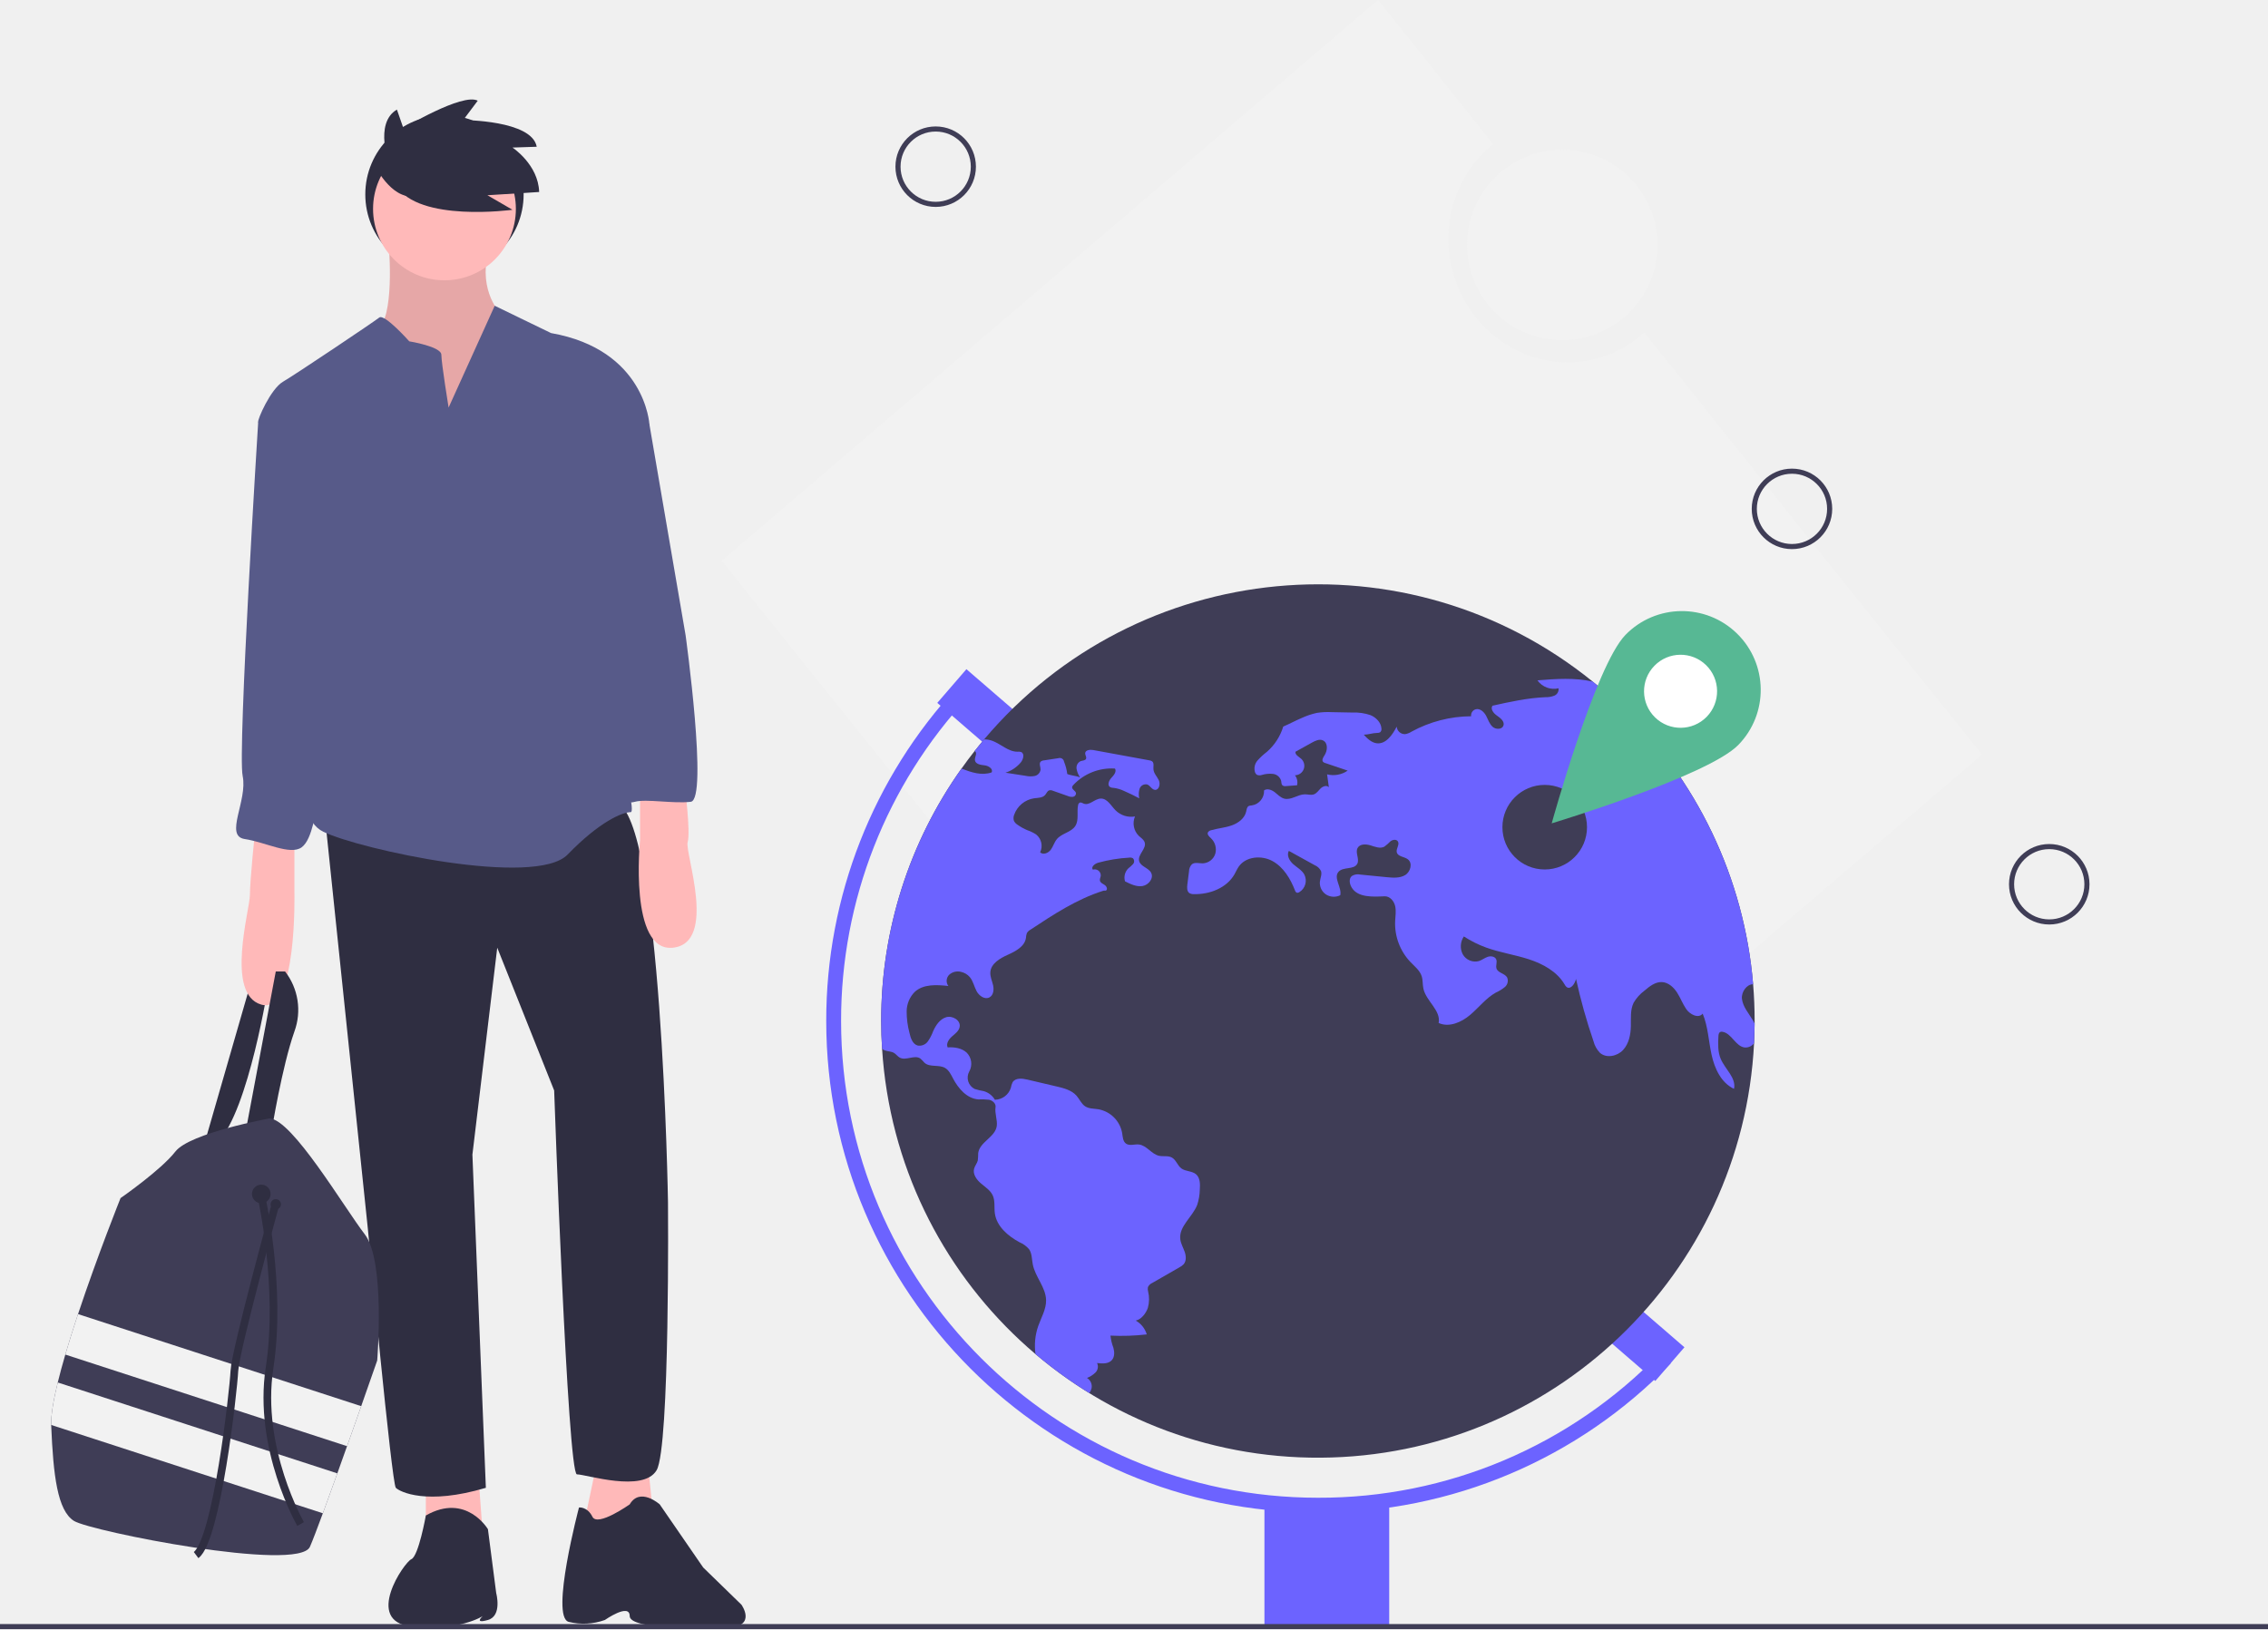
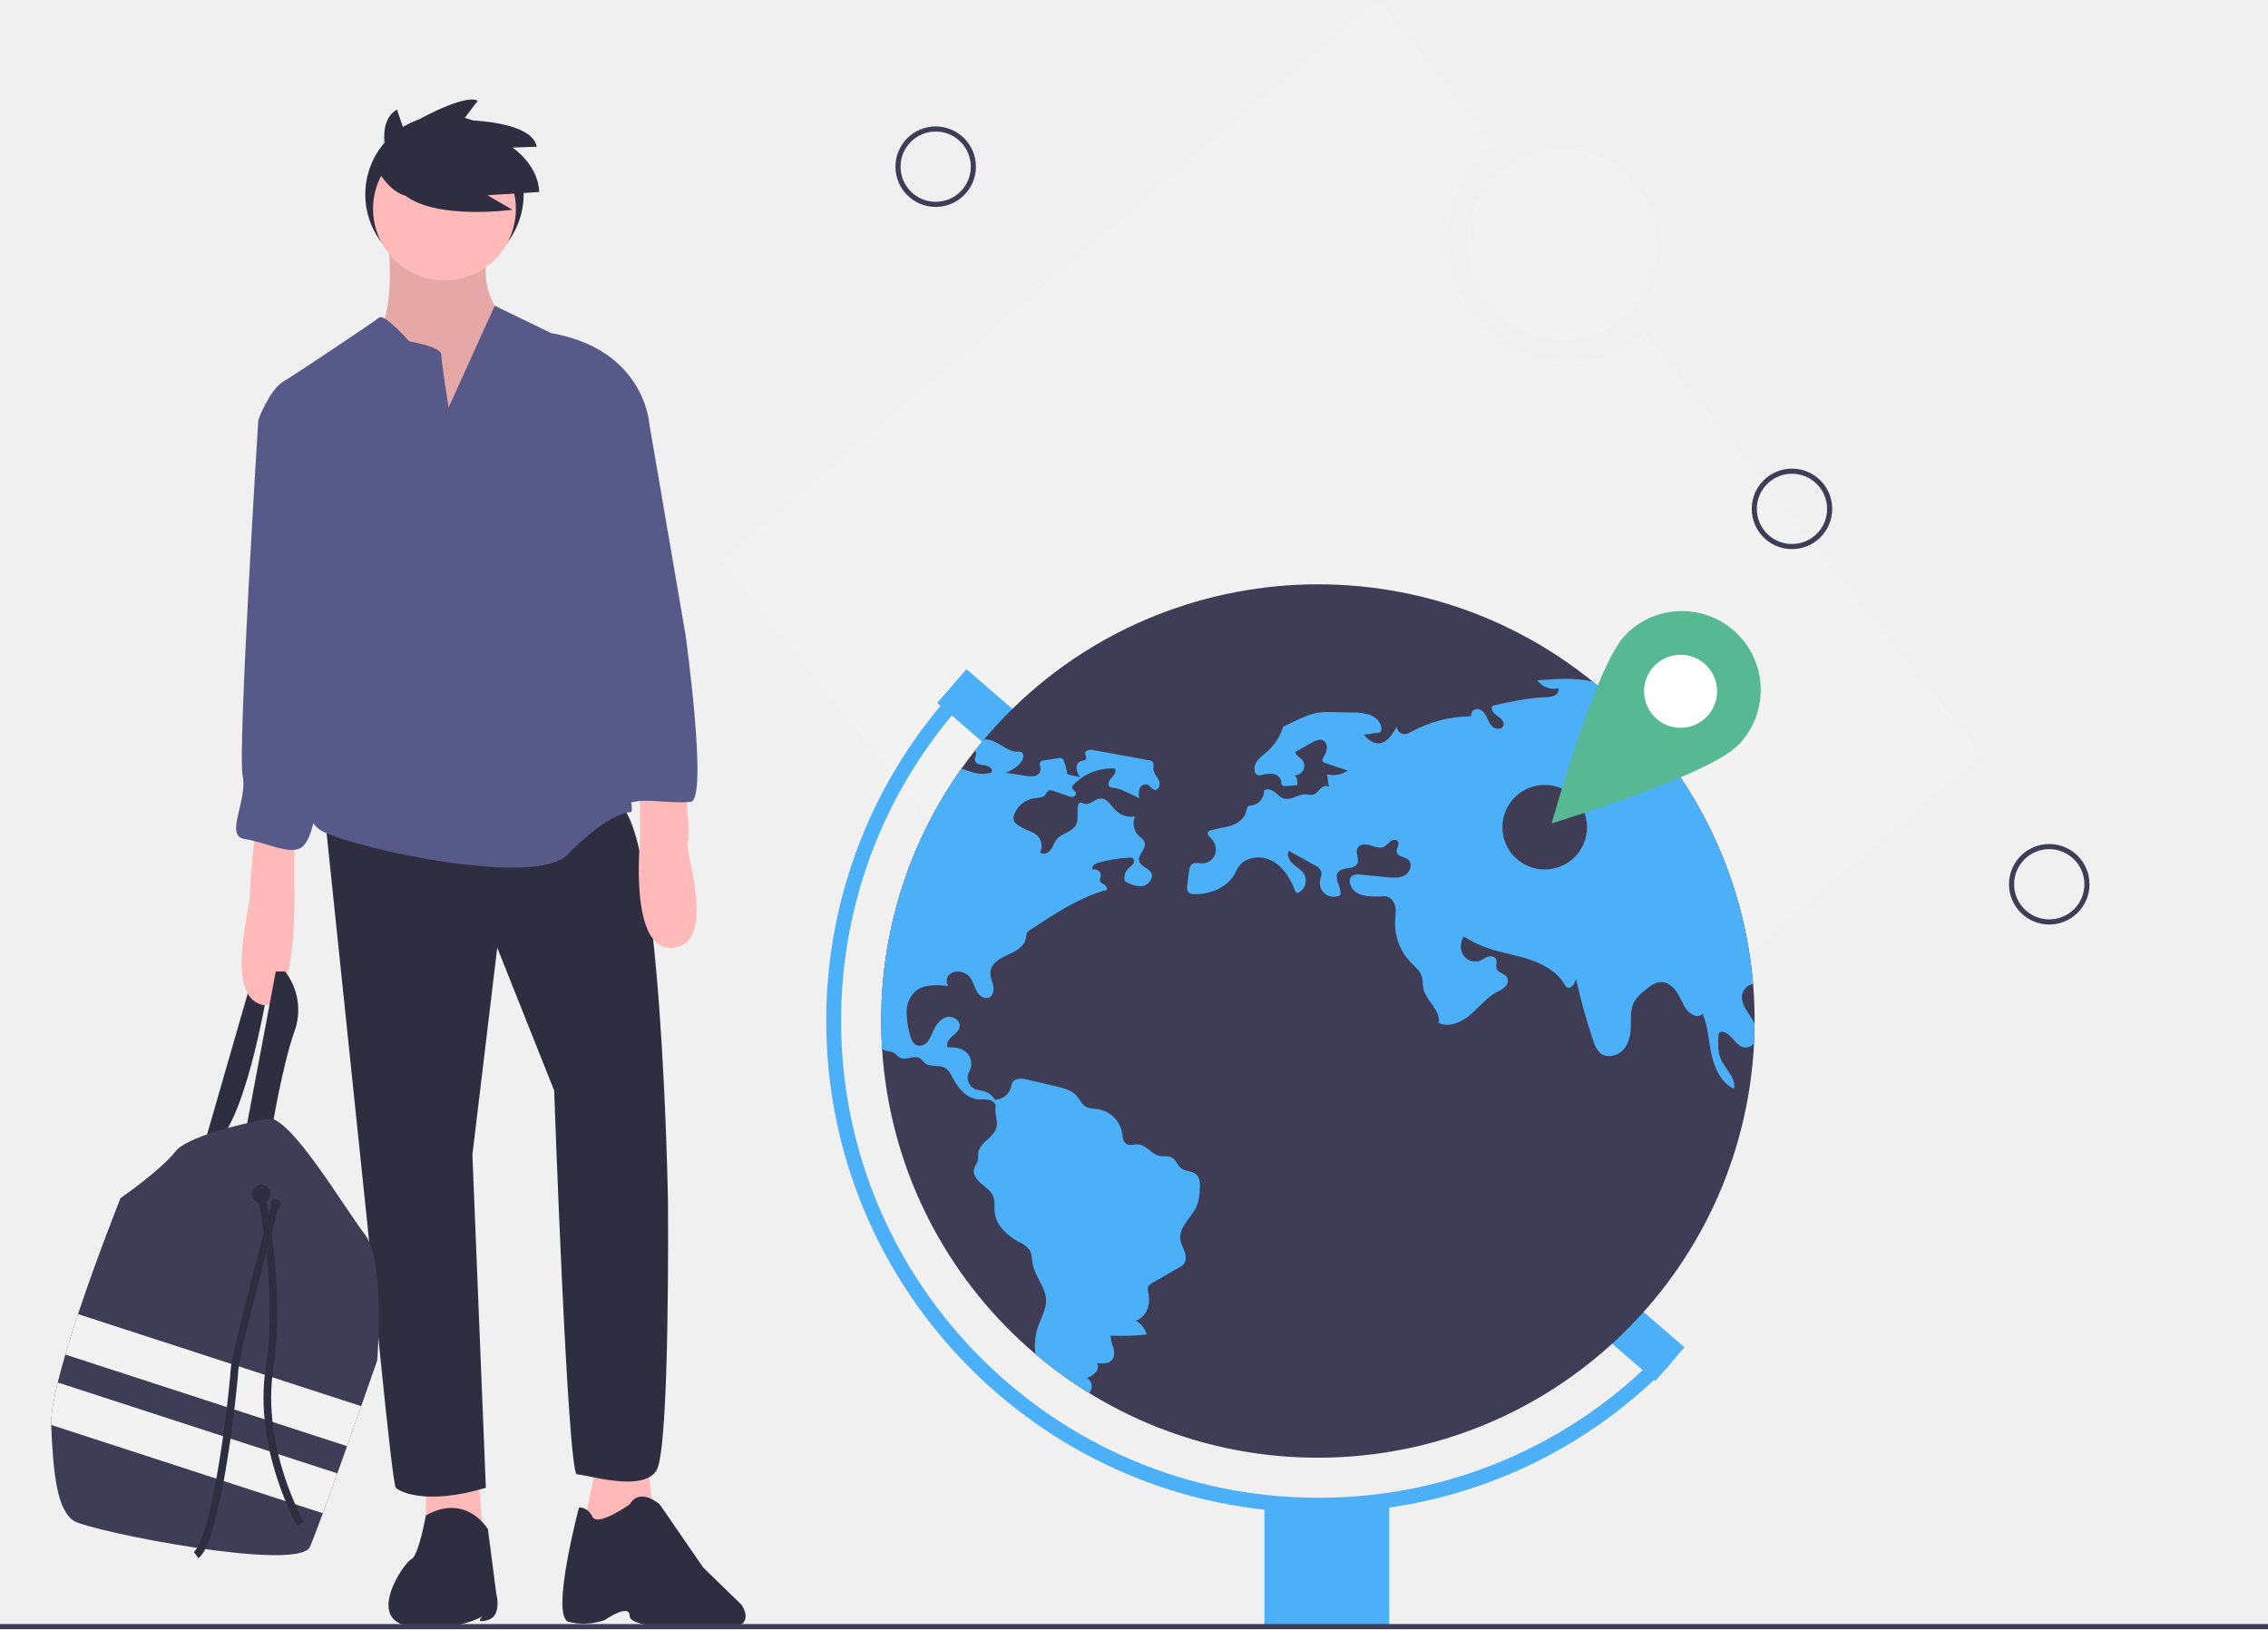
<svg xmlns="http://www.w3.org/2000/svg" id="b68b2dea-431f-4b15-9350-961d32a371b9" data-name="Layer 1" width="888" height="637.962" viewBox="0 0 888 637.962">
  <circle cx="174.023" cy="76.131" r="30.997" fill="#2f2e41" />
  <path d="M235.615,580.545l19.044-66.045,6.483,2.026s-7.699,49.433-19.854,61.993Z" transform="translate(-156 -131.237)" fill="#2f2e41" />
  <path d="M308.143,226.007s2.431,25.932-3.241,33.225,3.647,21.475,3.647,21.475l17.018,20.259,25.122-11.345,3.647-21.07-2.431-14.587s-8.509-8.509-4.862-23.906S308.143,226.007,308.143,226.007Z" transform="translate(-156 -131.237)" fill="#ffb9b9" />
  <path d="M308.143,226.007s2.431,25.932-3.241,33.225,3.647,21.475,3.647,21.475l17.018,20.259,25.122-11.345,3.647-21.07-2.431-14.587s-8.509-8.509-4.862-23.906S308.143,226.007,308.143,226.007Z" transform="translate(-156 -131.237)" opacity="0.1" />
  <polygon points="166.73 579.778 166.73 596.39 189.015 600.847 186.989 573.295 166.73 579.778" fill="#ffb9b9" />
  <polygon points="233.586 573.295 228.723 596.39 238.448 603.278 255.466 590.718 253.44 570.863 233.586 573.295" fill="#ffb9b9" />
  <path d="M347.041,730.058s-8.509-14.383-24.311-5.368c0,0-2.836,15.903-5.673,17.118s-18.639,24.311,0,26.337,27.958-4.052,27.958-4.052-3.647,3.138,2.026,1.517,3.241-10.535,3.241-10.535Z" transform="translate(-156 -131.237)" fill="#2f2e41" />
  <path d="M402.551,720.334s-12.561,8.914-14.587,4.862-5.267-3.647-5.267-3.647-11.345,42.768-4.052,44.794A24.584,24.584,0,0,0,392.827,765.611s9.724-6.81,9.724-1.543,27.147,4.888,38.493,4.483,5.267-8.914,5.267-8.914l-14.992-14.587-17.018-24.716S406.603,713.446,402.551,720.334Z" transform="translate(-156 -131.237)" fill="#2f2e41" />
  <path d="M283.022,449.264l17.018,163.29s9.319,99.676,10.94,101.297,12.156,6.888,35.251,0l-5.267-130.47,9.724-81.037,22.285,55.916s5.267,150.324,8.914,150.324,25.932,7.293,31.199-1.621,4.457-104.943,4.457-104.943-2.431-151.54-20.259-156.402S283.022,449.264,283.022,449.264Z" transform="translate(-156 -131.237)" fill="#2f2e41" />
  <circle cx="174.023" cy="81.804" r="27.958" fill="#ffb9b9" />
  <path d="M331.644,290.836s-2.836-17.423-2.836-20.665-12.561-5.267-12.561-5.267-9.724-10.94-11.75-9.319-32.82,22.285-37.682,25.122-10.13,14.992-9.724,15.802,25.527,53.485,25.527,53.485,10.94,32.415,3.241,49.433-17.423,50.648-3.241,57.536,83.063,21.88,95.624,8.914,21.475-16.613,24.716-16.613-13.371-56.321-9.724-61.588-1.621-38.087-1.621-38.087l18.639-52.269s-1.621-29.173-38.493-35.656L349.699,250.968Z" transform="translate(-156 -131.237)" fill="#575a89" />
  <path d="M255.874,456.558s-2.026,19.449-2.026,25.122-9.724,38.898,4.457,42.95,12.966-44.165,12.966-44.165V455.747Z" transform="translate(-156 -131.237)" fill="#ffb9b9" />
  <path d="M424.026,438.324s2.431,18.639,1.216,22.69,11.75,39.303-5.673,41.329-12.966-42.139-12.966-42.139v-21.88Z" transform="translate(-156 -131.237)" fill="#ffb9b9" />
  <path d="M252.227,574.062l11.75-62.399h3.647a24.543,24.543,0,0,1,3.647,23.501c-4.862,13.776-8.914,38.898-8.914,38.898Z" transform="translate(-156 -131.237)" fill="#2f2e41" />
  <path d="M263.167,291.647l-6.078,4.862s-8.104,128.849-6.078,138.574-7.293,23.501.81,24.716,17.828,6.483,22.285,3.241,5.267-14.992,6.888-17.828,4.457-36.467,4.457-36.467,8.509-33.63,3.241-58.752-10.13-50.648-10.13-50.648Z" transform="translate(-156 -131.237)" fill="#575a89" />
  <path d="M391.611,281.517,410.25,297.319l14.182,82.658s8.914,64.425,2.026,65.235-17.423-1.216-21.88,0-8.104-2.026-8.104-2.026-4.862-25.932-4.862-26.337S388.37,386.866,388.37,386.866l-4.052-33.225,6.078-36.467Z" transform="translate(-156 -131.237)" fill="#575a89" />
  <path d="M303.686,664.013s-2.634,7.565-6.264,17.865c-1.686,4.789-3.586,10.174-5.543,15.665-1.26,3.549-2.54,7.143-3.801,10.652-2.01,5.612-3.963,11.001-5.669,15.628-2.253,6.106-4.08,10.891-5.061,13.124-4.457,10.13-85.899-6.078-92.382-10.13s-8.104-17.828-8.914-37.277c-.004-.101-.008-.203-.008-.304-.105-3.926.895-9.773,2.569-16.633.835-3.428,1.84-7.107,2.958-10.928,1.499-5.126,3.201-10.498,4.98-15.847,7.642-22.974,16.649-45.429,16.649-45.429s15.802-10.94,21.475-18.233,36.872-12.966,36.872-12.966c8.914.405,29.173,34.846,37.277,45.381S303.686,664.013,303.686,664.013Z" transform="translate(-156 -131.237)" fill="#3f3d56" />
  <circle cx="102.305" cy="467.541" r="3.647" fill="#2f2e41" />
  <circle cx="107.978" cy="471.593" r="2.026" fill="#2f2e41" />
  <path d="M297.422,681.878c-1.686,4.789-3.586,10.174-5.543,15.665L181.571,661.675c1.499-5.126,3.201-10.498,4.98-15.847Z" transform="translate(-156 -131.237)" fill="#f2f2f2" />
  <path d="M288.078,708.194c-2.01,5.612-3.963,11.001-5.669,15.628L176.044,689.236c-.105-3.926.895-9.773,2.569-16.633Z" transform="translate(-156 -131.237)" fill="#f2f2f2" />
  <path d="M258.305,599.588s8.104,35.656,3.241,67.261,12.156,61.183,12.156,61.183" transform="translate(-156 -131.237)" fill="none" stroke="#2f2e41" stroke-miterlimit="10" stroke-width="3" />
  <path d="M263.978,602.425s-15.802,57.536-16.207,65.64-6.888,66.045-14.992,72.123" transform="translate(-156 -131.237)" fill="none" stroke="#2f2e41" stroke-miterlimit="10" stroke-width="3" />
  <path d="M308.559,195.98s-6.328-16.454,2.848-21.833l2.531,7.278s23.099-13.923,29.111-10.758l-5.696,7.594s26.896,0,28.794,10.442l-9.493.316s10.126,6.645,10.442,17.403l-20.251,1.266,9.809,5.696s-36.705,5.063-45.565-9.493Z" transform="translate(-156 -131.237)" fill="#2f2e41" />
  <path d="M303.078,196.631s7.293,14.587,17.018,10.94,0-17.018,0-17.018l-6.483-3.241Z" transform="translate(-156 -131.237)" fill="#2f2e41" />
  <path d="M932,426.751,799.75,261.487A44.403,44.403,0,0,1,778.361,272.287c-24.898,4.903-49.212-12.099-54.308-37.975a47.966,47.966,0,0,1,16.558-46.725L695.518,131.237,438.615,350.8l236.482,295.514Z" transform="translate(-156 -131.237)" fill="#f2f2f2" />
  <circle cx="611.674" cy="95.915" r="37.284" fill="#f2f2f2" />
-   <rect x="539.173" y="391.09" width="17.448" height="50.793" transform="translate(-281.462 427.517) rotate(-49.17044)" fill="#6c63ff" />
-   <rect x="784.052" y="628.189" width="17.448" height="45.023" transform="translate(-373.9078 693.8884) rotate(-49.17044)" fill="#6c63ff" />
+   <rect x="539.173" y="391.09" width="17.448" height="50.793" transform="translate(-281.462 427.517) rotate(-49.17044)" fill="#4bb0f8" />
+   <rect x="784.052" y="628.189" width="17.448" height="45.023" transform="translate(-373.9078 693.8884) rotate(-49.17044)" fill="#4bb0f8" />
  <path d="M843,531.047V532.071q-.035,3.856-.221,7.677a170.99,170.99,0,0,1-341.411,2.233q-.349-5.426-.349-10.934a170.143,170.143,0,0,1,31.441-98.837q2.46-3.49,5.118-6.851c1.221-1.559,2.478-3.083,3.746-4.595a171.023,171.023,0,0,1,238.293-22.613c2.059,1.663,4.083,3.385,6.06,5.141q2.373,2.111,4.664,4.316A170.528,170.528,0,0,1,842.407,516.67Q843,523.789,843,531.047Z" transform="translate(-156 -131.237)" fill="#3f3d56" />
-   <path d="M672.01,723.557c-106.15,0-192.51-86.36-192.51-192.51a191.88,191.88,0,0,1,51.366-130.915l4.263,3.956A186.079,186.079,0,0,0,485.316,531.047c0,102.943,83.75,186.694,186.694,186.694a185.217,185.217,0,0,0,134.026-56.725l4.176,4.048A190.987,190.987,0,0,1,672.01,723.557Z" transform="translate(-156 -131.237)" fill="#6c63ff" />
-   <rect x="495.072" y="588.249" width="48.854" height="48.854" fill="#6c63ff" />
-   <path d="M537.579,425.359a.951.951,0,0,1,.233.14c.919.756-.233,2.21-.093,3.408.163,1.535,2.21,1.873,3.757,2.024,1.547.163,3.501,1.407,2.768,2.78-3.885,1.338-7.817.023-11.783-1.501a170.144,170.144,0,0,0-31.441,98.837q0,5.514.349,10.934a4.42,4.42,0,0,0,1.059.57c1.163.442,2.513.361,3.583.989.849.5,1.419,1.384,2.268,1.849,2.431,1.326,5.804-1.221,8.073.361a20.857,20.857,0,0,1,1.663,1.698c2.094,1.815,5.537.593,7.956,1.954,1.559.872,2.361,2.617,3.199,4.199,2.082,3.955,5.455,7.84,9.91,8.154a26.688,26.688,0,0,1,4.211.14c1.373.314,2.722,1.512,2.501,2.896-.384,2.385.791,4.99.477,7.375-.57,4.362-6.747,6.27-7.27,10.632a26.264,26.264,0,0,1-.163,2.873c-.279,1.14-1.14,2.07-1.442,3.21-.582,2.152.965,4.304,2.652,5.746,1.698,1.454,3.722,2.71,4.653,4.734.977,2.152.5,4.653.814,6.991.698,5.106,5.106,8.887,9.643,11.33a10.068,10.068,0,0,1,3.769,2.745c1.163,1.687,1.047,3.908,1.442,5.921.954,4.92,5.095,8.98,5.211,13.993.081,3.571-1.896,6.805-3.082,10.166a23.462,23.462,0,0,0-1.059,10.981,171.809,171.809,0,0,0,21.089,15.296,6.144,6.144,0,0,0,.872-1.954,3.865,3.865,0,0,0-1.803-4.001,9.562,9.562,0,0,0,3.338-2.14,3.275,3.275,0,0,0,.605-3.699c2.047.256,4.478.384,5.828-1.186,1.082-1.256,1.012-3.141.582-4.734a19.525,19.525,0,0,1-1.163-4.816,86.623,86.623,0,0,0,14.214-.477,9.227,9.227,0,0,0-4.327-5.421c2.14-.361,4.083-2.92,4.757-4.979a12.681,12.681,0,0,0,.093-6.433,3.422,3.422,0,0,1-.07-1.675,3.296,3.296,0,0,1,1.698-1.64q5.304-3.053,10.608-6.095a6.396,6.396,0,0,0,1.698-1.245c1.105-1.314.942-3.28.372-4.897s-1.477-3.141-1.698-4.839c-.651-5.083,4.792-8.736,6.63-13.528a20.318,20.318,0,0,0,1-5.921c.151-2.164.163-4.664-1.489-6.049-1.594-1.338-4.071-1.035-5.735-2.28-1.524-1.14-2.047-3.338-3.711-4.257-1.512-.838-3.397-.302-5.083-.698-2.955-.686-4.816-4.094-7.84-4.409-1.698-.186-3.629.651-5.025-.337-1.233-.884-1.28-2.64-1.512-4.129a11.535,11.535,0,0,0-9.306-9.329c-1.756-.279-3.664-.174-5.165-1.14-1.512-.977-2.198-2.803-3.397-4.164-1.908-2.175-4.932-2.955-7.759-3.618q-5.758-1.343-11.504-2.699c-2.036-.489-4.664-.744-5.769,1.047a7.869,7.869,0,0,0-.675,2.152,6.673,6.673,0,0,1-6.258,4.699,7.394,7.394,0,0,0-4.35-3.373,27.448,27.448,0,0,1-3.536-.838,4.954,4.954,0,0,1-2.14-6.875,6.172,6.172,0,0,0-1.059-7.41c-1.954-1.756-4.781-2.187-7.41-2.012-.686-1.501.465-3.187,1.698-4.281,1.245-1.082,2.745-2.152,3.013-3.78.43-2.559-2.838-4.502-5.316-3.746-2.478.768-4.06,3.176-5.106,5.548a16.734,16.734,0,0,1-2.059,3.943,4.042,4.042,0,0,1-3.908,1.605c-2.047-.523-2.827-2.955-3.28-5.002a32.614,32.614,0,0,1-1.093-8.387,10.948,10.948,0,0,1,3.164-7.631c3.385-3.117,8.596-2.815,13.167-2.315a3.354,3.354,0,0,1,.349-4.42,5.026,5.026,0,0,1,4.56-1.117,6.256,6.256,0,0,1,3.524,2.105c1.303,1.582,1.675,3.734,2.652,5.525.989,1.803,3.199,3.338,5.002,2.373,1.57-.838,1.815-3.001,1.431-4.734-.395-1.722-1.221-3.408-1.082-5.176.268-3.362,3.769-5.397,6.851-6.781s6.607-3.257,7.096-6.607a6.174,6.174,0,0,1,.372-1.908,3.729,3.729,0,0,1,1.384-1.303c8.992-5.944,18.146-11.969,28.429-15.215.535-.174.593.012,1.14-.116.768-.442.256-1.663-.477-2.152s-1.71-.872-1.896-1.733c-.128-.628.244-1.256.337-1.896a2.367,2.367,0,0,0-3.106-2.396c-.826-1.093.803-2.361,2.129-2.734a58.139,58.139,0,0,1,12.155-1.977,2.164,2.164,0,0,1,1.384.233,1.645,1.645,0,0,1,.105,2.257,12.74,12.74,0,0,1-1.849,1.687,5.081,5.081,0,0,0-1.326,5.106c2.152,1.093,4.478,2.222,6.863,1.838,2.373-.384,4.478-3.059,3.362-5.188-1.035-1.989-4.164-2.443-4.699-4.618-.628-2.547,2.978-4.816,2.164-7.305-.349-1.093-1.442-1.745-2.28-2.524a6.882,6.882,0,0,1-1.501-7.607,8.668,8.668,0,0,1-7.584-2.373c-1.815-1.826-3.257-4.723-5.839-4.63-2.361.07-4.397,2.827-6.607,1.989-.547-.209-1.117-.628-1.64-.384a1.356,1.356,0,0,0-.617,1.012c-.558,2.687.407,5.746-1.059,8.073-1.594,2.524-5.281,2.873-7.212,5.153-1.047,1.233-1.454,2.896-2.419,4.199s-3.001,2.14-4.164,1a5.732,5.732,0,0,0-1.559-6.979,14.989,14.989,0,0,0-3.443-1.675,20.434,20.434,0,0,1-3.85-2.14,3.815,3.815,0,0,1-1.407-1.512,3.477,3.477,0,0,1,.093-2.396,9.794,9.794,0,0,1,7.782-6.444c1.535-.209,3.327-.14,4.35-1.314.535-.617.814-1.559,1.605-1.803a2.34,2.34,0,0,1,1.477.174c1.919.675,3.827,1.349,5.746,2.024a3.936,3.936,0,0,0,2.047.337,1.377,1.377,0,0,0,1.198-1.454c-.186-.954-1.652-1.407-1.512-2.373a1.509,1.509,0,0,1,.477-.814,20.554,20.554,0,0,1,16.296-6.433c.721,1.198-.419,2.606-1.384,3.618-.954,1.024-1.722,2.838-.558,3.618a3.064,3.064,0,0,0,1.524.349,13.291,13.291,0,0,1,4.071,1.233c1.989.861,3.943,1.815,5.851,2.838a7.376,7.376,0,0,1,.14-3.769,2.559,2.559,0,0,1,3.024-1.64c1.14.442,1.722,1.954,2.943,2.094,1.617.186,2.257-2.21,1.582-3.699s-2.024-2.722-2.129-4.362c-.081-1.093.337-2.454-.535-3.117a2.314,2.314,0,0,0-1.035-.372q-10.957-2.007-21.926-4.025c-1.303-.244-3.176-.058-3.234,1.256-.035.744.628,1.477.337,2.152-.314.721-1.338.663-2.082.919a2.827,2.827,0,0,0-1.628,2.989,8.149,8.149,0,0,0,1.373,3.362c-1.431-.593-3.583-.698-5.013-1.303a19.296,19.296,0,0,0-1.256-4.827,1.704,1.704,0,0,0-2.222-1.373c-1.884.291-3.769.57-5.653.861a2.187,2.187,0,0,0-1.291.5c-.733.779-.012,2.024-.035,3.094a2.9,2.9,0,0,1-2.245,2.501,8.462,8.462,0,0,1-3.583-.047c-2.64-.407-5.269-.814-7.91-1.221a12.957,12.957,0,0,0,5.979-4.001c1.047-1.233,1.605-3.536.093-4.118a3.609,3.609,0,0,0-1.373-.105c-3.583.023-6.409-2.966-9.759-4.234a9.593,9.593,0,0,0-3.292-.605Z" transform="translate(-156 -131.237)" fill="#6c63ff" />
-   <path d="M842.779,539.748a4.2,4.2,0,0,1-3.559,1.687c-3.641-.314-5.176-5.56-8.782-6.153a1.405,1.405,0,0,0-.954.093c-.535.291-.628,1.012-.663,1.617-.151,3.001-.279,6.118.896,8.887,1.71,4.048,6.142,7.444,5.211,11.737-5.002-2.315-7.607-7.933-8.782-13.319-1.186-5.386-1.373-11.039-3.49-16.134-1.617,2.059-4.99.361-6.456-1.803-1.396-2.047-2.257-4.42-3.606-6.502-1.349-2.07-3.42-3.932-5.886-4.048-2.594-.116-4.851,1.663-6.828,3.35a15.802,15.802,0,0,0-4.246,4.723c-1.384,2.792-1.024,6.072-1.093,9.178-.07,3.35-.779,6.898-3.071,9.364-2.292,2.454-6.514,3.315-9.038,1.093a10.196,10.196,0,0,1-2.524-4.548,221.318,221.318,0,0,1-6.84-24.404c-.419,1.884-2.082,4.315-3.664,3.21a3.267,3.267,0,0,1-.838-1.093c-2.955-4.99-8.41-7.991-13.935-9.794-5.514-1.791-11.318-2.629-16.773-4.606a42.885,42.885,0,0,1-8.712-4.339,6.86,6.86,0,0,0-.419,7.002,5.609,5.609,0,0,0,6.305,2.64c1.21-.395,2.233-1.233,3.431-1.652,1.198-.407,2.815-.209,3.338.954.512,1.105-.256,2.443.128,3.606.57,1.756,3.234,1.896,4.164,3.501a3.241,3.241,0,0,1-.872,3.746,15.676,15.676,0,0,1-3.513,2.164c-3.908,2.175-6.688,5.886-10.108,8.771-3.42,2.896-8.247,5.002-12.318,3.152.965-4.92-4.885-8.526-5.967-13.423-.361-1.617-.174-3.327-.675-4.897-.733-2.28-2.757-3.839-4.409-5.56a21.855,21.855,0,0,1-5.99-15.878c.093-2.024.465-4.083,0-6.06-.454-1.966-2.094-3.873-4.118-3.792-4.618.209-10.446.558-12.865-3.385-.872-1.407-1.245-3.466.012-4.548a4.392,4.392,0,0,1,3.338-.57c3.478.337,6.944.686,10.422,1.024,2.431.233,5.06.43,7.154-.838s3.001-4.653,1.059-6.153c-1.407-1.093-3.943-1.035-4.362-2.768-.337-1.454,1.268-3.094.395-4.315-.617-.861-2.012-.628-2.861.023a18.694,18.694,0,0,1-2.408,2.105c-1.663.861-3.641.035-5.432-.523s-4.188-.605-5.048,1.059c-.977,1.849.849,4.292-.105,6.153-1.28,2.454-5.583,1.059-7.375,3.176-2.047,2.419,1.396,6.049.71,9.143a5.7,5.7,0,0,1-5.618-.314,5.439,5.439,0,0,1-2.35-5.072c.163-1.396.896-2.827.407-4.141a4.834,4.834,0,0,0-2.454-2.245q-5.06-2.809-10.12-5.595c-.942,1.745.244,3.897,1.733,5.211,1.477,1.303,3.338,2.292,4.315,4.013a5.274,5.274,0,0,1-1.977,6.956,1.227,1.227,0,0,1-1.012.174,1.402,1.402,0,0,1-.651-.872c-1.78-4.571-4.467-9.073-8.747-11.458-4.292-2.396-10.446-1.896-13.26,2.117-.663.954-1.117,2.047-1.698,3.059-3.082,5.362-9.713,7.898-15.901,7.735a3.064,3.064,0,0,1-1.733-.407c-1-.686-.954-2.152-.803-3.362.221-1.71.43-3.408.651-5.118a4.099,4.099,0,0,1,1.128-2.803c1.152-.907,2.803-.337,4.269-.361a5.377,5.377,0,0,0,4.897-3.78,6.077,6.077,0,0,0-1.698-6.049c-.663-.628-1.559-1.419-1.21-2.268a1.885,1.885,0,0,1,1.314-.884c2.617-.756,5.397-.954,7.968-1.861,2.582-.896,5.083-2.734,5.7-5.397.186-.814.268-1.803,1-2.21a3.24,3.24,0,0,1,1.163-.233,5.661,5.661,0,0,0,4.851-5.897c1.233-.861,2.966-.221,4.164.698,1.186.919,2.245,2.129,3.699,2.524,2.71.744,5.327-1.663,8.142-1.675,1.186,0,2.408.419,3.513.012,1.128-.407,1.803-1.524,2.664-2.35.872-.838,2.385-1.338,3.187-.442-.233-1.687-.454-3.362-.686-5.037a9.901,9.901,0,0,0,8.061-1.466c-2.931-.989-5.851-1.977-8.782-2.966a1.895,1.895,0,0,1-.826-.442c-.64-.686,0-1.756.512-2.536,1.245-1.873,1.454-4.955-.593-5.886-1.396-.64-2.989.128-4.327.872-2.14,1.186-4.281,2.385-6.421,3.571-.198,1.221,1.291,1.919,2.21,2.734a3.706,3.706,0,0,1-2.419,6.479,4.643,4.643,0,0,1,.826,3.92c-1.431.105-2.873.209-4.315.314a1.853,1.853,0,0,1-1.396-.279c-.465-.407-.395-1.128-.512-1.733a3.744,3.744,0,0,0-3.164-2.757,10.922,10.922,0,0,0-4.409.407,2.686,2.686,0,0,1-1.908-.047,1.903,1.903,0,0,1-.744-.954,4.864,4.864,0,0,1,.977-4.676,26.767,26.767,0,0,1,3.676-3.385,21.428,21.428,0,0,0,6.386-9.887c2.373-1,4.827-2.35,7.212-3.35a28.809,28.809,0,0,1,5.99-2.012,28.309,28.309,0,0,1,5.874-.279c2.675.047,5.362.093,8.038.151a19.344,19.344,0,0,1,7.037,1.012c2.198.907,4.141,2.873,4.292,5.246a1.611,1.611,0,0,1-.523,1.477,1.885,1.885,0,0,1-1.012.233c-2.222.07-3.164.628-5.386.71,1.407,1.501,2.989,3.082,5.037,3.35,3.606.465,6.2-3.269,7.863-6.514a3.174,3.174,0,0,0,3.315,2.943,6.685,6.685,0,0,0,2.501-.977,49.195,49.195,0,0,1,23.322-6.025,2.511,2.511,0,0,1,1.919-2.768c1.663-.326,3.152,1.105,3.955,2.594.791,1.489,1.291,3.21,2.571,4.327,1.268,1.117,3.722,1.059,4.222-.547.489-1.547-1.128-2.873-2.466-3.792-1.349-.907-2.757-2.594-1.849-3.943,6.84-1.524,13.737-3.036,20.751-3.338a8.831,8.831,0,0,0,3.49-.605,2.712,2.712,0,0,0,1.628-2.873,7.931,7.931,0,0,1-8.259-3.117c7.2-.593,14.738-1.117,21.659.5l6.06,5.141c-1.152,1.198-2.687,2.326-1.849,3.525a2.579,2.579,0,0,0,2.129.733c1.466.023,2.931.058,4.385.058a170.528,170.528,0,0,1,52.065,109.062c-2.443-.093-4.688,3.001-4.374,5.7.372,3.129,2.629,5.642,4.246,8.34A12.709,12.709,0,0,1,843,532.071Z" transform="translate(-156 -131.237)" fill="#6c63ff" />
+   <path d="M672.01,723.557c-106.15,0-192.51-86.36-192.51-192.51a191.88,191.88,0,0,1,51.366-130.915l4.263,3.956A186.079,186.079,0,0,0,485.316,531.047c0,102.943,83.75,186.694,186.694,186.694a185.217,185.217,0,0,0,134.026-56.725l4.176,4.048A190.987,190.987,0,0,1,672.01,723.557Z" transform="translate(-156 -131.237)" fill="#4bb0f8" />
+   <rect x="495.072" y="588.249" width="48.854" height="48.854" fill="#4bb0f8" />
+   <path d="M537.579,425.359a.951.951,0,0,1,.233.14c.919.756-.233,2.21-.093,3.408.163,1.535,2.21,1.873,3.757,2.024,1.547.163,3.501,1.407,2.768,2.78-3.885,1.338-7.817.023-11.783-1.501a170.144,170.144,0,0,0-31.441,98.837q0,5.514.349,10.934a4.42,4.42,0,0,0,1.059.57c1.163.442,2.513.361,3.583.989.849.5,1.419,1.384,2.268,1.849,2.431,1.326,5.804-1.221,8.073.361a20.857,20.857,0,0,1,1.663,1.698c2.094,1.815,5.537.593,7.956,1.954,1.559.872,2.361,2.617,3.199,4.199,2.082,3.955,5.455,7.84,9.91,8.154a26.688,26.688,0,0,1,4.211.14c1.373.314,2.722,1.512,2.501,2.896-.384,2.385.791,4.99.477,7.375-.57,4.362-6.747,6.27-7.27,10.632a26.264,26.264,0,0,1-.163,2.873c-.279,1.14-1.14,2.07-1.442,3.21-.582,2.152.965,4.304,2.652,5.746,1.698,1.454,3.722,2.71,4.653,4.734.977,2.152.5,4.653.814,6.991.698,5.106,5.106,8.887,9.643,11.33a10.068,10.068,0,0,1,3.769,2.745c1.163,1.687,1.047,3.908,1.442,5.921.954,4.92,5.095,8.98,5.211,13.993.081,3.571-1.896,6.805-3.082,10.166a23.462,23.462,0,0,0-1.059,10.981,171.809,171.809,0,0,0,21.089,15.296,6.144,6.144,0,0,0,.872-1.954,3.865,3.865,0,0,0-1.803-4.001,9.562,9.562,0,0,0,3.338-2.14,3.275,3.275,0,0,0,.605-3.699c2.047.256,4.478.384,5.828-1.186,1.082-1.256,1.012-3.141.582-4.734a19.525,19.525,0,0,1-1.163-4.816,86.623,86.623,0,0,0,14.214-.477,9.227,9.227,0,0,0-4.327-5.421c2.14-.361,4.083-2.92,4.757-4.979a12.681,12.681,0,0,0,.093-6.433,3.422,3.422,0,0,1-.07-1.675,3.296,3.296,0,0,1,1.698-1.64q5.304-3.053,10.608-6.095a6.396,6.396,0,0,0,1.698-1.245c1.105-1.314.942-3.28.372-4.897s-1.477-3.141-1.698-4.839c-.651-5.083,4.792-8.736,6.63-13.528a20.318,20.318,0,0,0,1-5.921c.151-2.164.163-4.664-1.489-6.049-1.594-1.338-4.071-1.035-5.735-2.28-1.524-1.14-2.047-3.338-3.711-4.257-1.512-.838-3.397-.302-5.083-.698-2.955-.686-4.816-4.094-7.84-4.409-1.698-.186-3.629.651-5.025-.337-1.233-.884-1.28-2.64-1.512-4.129a11.535,11.535,0,0,0-9.306-9.329c-1.756-.279-3.664-.174-5.165-1.14-1.512-.977-2.198-2.803-3.397-4.164-1.908-2.175-4.932-2.955-7.759-3.618q-5.758-1.343-11.504-2.699c-2.036-.489-4.664-.744-5.769,1.047a7.869,7.869,0,0,0-.675,2.152,6.673,6.673,0,0,1-6.258,4.699,7.394,7.394,0,0,0-4.35-3.373,27.448,27.448,0,0,1-3.536-.838,4.954,4.954,0,0,1-2.14-6.875,6.172,6.172,0,0,0-1.059-7.41c-1.954-1.756-4.781-2.187-7.41-2.012-.686-1.501.465-3.187,1.698-4.281,1.245-1.082,2.745-2.152,3.013-3.78.43-2.559-2.838-4.502-5.316-3.746-2.478.768-4.06,3.176-5.106,5.548a16.734,16.734,0,0,1-2.059,3.943,4.042,4.042,0,0,1-3.908,1.605c-2.047-.523-2.827-2.955-3.28-5.002a32.614,32.614,0,0,1-1.093-8.387,10.948,10.948,0,0,1,3.164-7.631c3.385-3.117,8.596-2.815,13.167-2.315a3.354,3.354,0,0,1,.349-4.42,5.026,5.026,0,0,1,4.56-1.117,6.256,6.256,0,0,1,3.524,2.105c1.303,1.582,1.675,3.734,2.652,5.525.989,1.803,3.199,3.338,5.002,2.373,1.57-.838,1.815-3.001,1.431-4.734-.395-1.722-1.221-3.408-1.082-5.176.268-3.362,3.769-5.397,6.851-6.781s6.607-3.257,7.096-6.607a6.174,6.174,0,0,1,.372-1.908,3.729,3.729,0,0,1,1.384-1.303c8.992-5.944,18.146-11.969,28.429-15.215.535-.174.593.012,1.14-.116.768-.442.256-1.663-.477-2.152s-1.71-.872-1.896-1.733c-.128-.628.244-1.256.337-1.896a2.367,2.367,0,0,0-3.106-2.396c-.826-1.093.803-2.361,2.129-2.734a58.139,58.139,0,0,1,12.155-1.977,2.164,2.164,0,0,1,1.384.233,1.645,1.645,0,0,1,.105,2.257,12.74,12.74,0,0,1-1.849,1.687,5.081,5.081,0,0,0-1.326,5.106c2.152,1.093,4.478,2.222,6.863,1.838,2.373-.384,4.478-3.059,3.362-5.188-1.035-1.989-4.164-2.443-4.699-4.618-.628-2.547,2.978-4.816,2.164-7.305-.349-1.093-1.442-1.745-2.28-2.524a6.882,6.882,0,0,1-1.501-7.607,8.668,8.668,0,0,1-7.584-2.373c-1.815-1.826-3.257-4.723-5.839-4.63-2.361.07-4.397,2.827-6.607,1.989-.547-.209-1.117-.628-1.64-.384a1.356,1.356,0,0,0-.617,1.012c-.558,2.687.407,5.746-1.059,8.073-1.594,2.524-5.281,2.873-7.212,5.153-1.047,1.233-1.454,2.896-2.419,4.199s-3.001,2.14-4.164,1a5.732,5.732,0,0,0-1.559-6.979,14.989,14.989,0,0,0-3.443-1.675,20.434,20.434,0,0,1-3.85-2.14,3.815,3.815,0,0,1-1.407-1.512,3.477,3.477,0,0,1,.093-2.396,9.794,9.794,0,0,1,7.782-6.444c1.535-.209,3.327-.14,4.35-1.314.535-.617.814-1.559,1.605-1.803a2.34,2.34,0,0,1,1.477.174c1.919.675,3.827,1.349,5.746,2.024a3.936,3.936,0,0,0,2.047.337,1.377,1.377,0,0,0,1.198-1.454c-.186-.954-1.652-1.407-1.512-2.373a1.509,1.509,0,0,1,.477-.814,20.554,20.554,0,0,1,16.296-6.433c.721,1.198-.419,2.606-1.384,3.618-.954,1.024-1.722,2.838-.558,3.618a3.064,3.064,0,0,0,1.524.349,13.291,13.291,0,0,1,4.071,1.233c1.989.861,3.943,1.815,5.851,2.838a7.376,7.376,0,0,1,.14-3.769,2.559,2.559,0,0,1,3.024-1.64c1.14.442,1.722,1.954,2.943,2.094,1.617.186,2.257-2.21,1.582-3.699s-2.024-2.722-2.129-4.362c-.081-1.093.337-2.454-.535-3.117a2.314,2.314,0,0,0-1.035-.372q-10.957-2.007-21.926-4.025c-1.303-.244-3.176-.058-3.234,1.256-.035.744.628,1.477.337,2.152-.314.721-1.338.663-2.082.919a2.827,2.827,0,0,0-1.628,2.989,8.149,8.149,0,0,0,1.373,3.362c-1.431-.593-3.583-.698-5.013-1.303a19.296,19.296,0,0,0-1.256-4.827,1.704,1.704,0,0,0-2.222-1.373c-1.884.291-3.769.57-5.653.861a2.187,2.187,0,0,0-1.291.5c-.733.779-.012,2.024-.035,3.094a2.9,2.9,0,0,1-2.245,2.501,8.462,8.462,0,0,1-3.583-.047c-2.64-.407-5.269-.814-7.91-1.221a12.957,12.957,0,0,0,5.979-4.001c1.047-1.233,1.605-3.536.093-4.118a3.609,3.609,0,0,0-1.373-.105c-3.583.023-6.409-2.966-9.759-4.234a9.593,9.593,0,0,0-3.292-.605Z" transform="translate(-156 -131.237)" fill="#4bb0f8" />
+   <path d="M842.779,539.748a4.2,4.2,0,0,1-3.559,1.687c-3.641-.314-5.176-5.56-8.782-6.153a1.405,1.405,0,0,0-.954.093c-.535.291-.628,1.012-.663,1.617-.151,3.001-.279,6.118.896,8.887,1.71,4.048,6.142,7.444,5.211,11.737-5.002-2.315-7.607-7.933-8.782-13.319-1.186-5.386-1.373-11.039-3.49-16.134-1.617,2.059-4.99.361-6.456-1.803-1.396-2.047-2.257-4.42-3.606-6.502-1.349-2.07-3.42-3.932-5.886-4.048-2.594-.116-4.851,1.663-6.828,3.35a15.802,15.802,0,0,0-4.246,4.723c-1.384,2.792-1.024,6.072-1.093,9.178-.07,3.35-.779,6.898-3.071,9.364-2.292,2.454-6.514,3.315-9.038,1.093a10.196,10.196,0,0,1-2.524-4.548,221.318,221.318,0,0,1-6.84-24.404c-.419,1.884-2.082,4.315-3.664,3.21a3.267,3.267,0,0,1-.838-1.093c-2.955-4.99-8.41-7.991-13.935-9.794-5.514-1.791-11.318-2.629-16.773-4.606a42.885,42.885,0,0,1-8.712-4.339,6.86,6.86,0,0,0-.419,7.002,5.609,5.609,0,0,0,6.305,2.64c1.21-.395,2.233-1.233,3.431-1.652,1.198-.407,2.815-.209,3.338.954.512,1.105-.256,2.443.128,3.606.57,1.756,3.234,1.896,4.164,3.501a3.241,3.241,0,0,1-.872,3.746,15.676,15.676,0,0,1-3.513,2.164c-3.908,2.175-6.688,5.886-10.108,8.771-3.42,2.896-8.247,5.002-12.318,3.152.965-4.92-4.885-8.526-5.967-13.423-.361-1.617-.174-3.327-.675-4.897-.733-2.28-2.757-3.839-4.409-5.56a21.855,21.855,0,0,1-5.99-15.878c.093-2.024.465-4.083,0-6.06-.454-1.966-2.094-3.873-4.118-3.792-4.618.209-10.446.558-12.865-3.385-.872-1.407-1.245-3.466.012-4.548a4.392,4.392,0,0,1,3.338-.57c3.478.337,6.944.686,10.422,1.024,2.431.233,5.06.43,7.154-.838s3.001-4.653,1.059-6.153c-1.407-1.093-3.943-1.035-4.362-2.768-.337-1.454,1.268-3.094.395-4.315-.617-.861-2.012-.628-2.861.023a18.694,18.694,0,0,1-2.408,2.105c-1.663.861-3.641.035-5.432-.523s-4.188-.605-5.048,1.059c-.977,1.849.849,4.292-.105,6.153-1.28,2.454-5.583,1.059-7.375,3.176-2.047,2.419,1.396,6.049.71,9.143a5.7,5.7,0,0,1-5.618-.314,5.439,5.439,0,0,1-2.35-5.072c.163-1.396.896-2.827.407-4.141a4.834,4.834,0,0,0-2.454-2.245q-5.06-2.809-10.12-5.595c-.942,1.745.244,3.897,1.733,5.211,1.477,1.303,3.338,2.292,4.315,4.013a5.274,5.274,0,0,1-1.977,6.956,1.227,1.227,0,0,1-1.012.174,1.402,1.402,0,0,1-.651-.872c-1.78-4.571-4.467-9.073-8.747-11.458-4.292-2.396-10.446-1.896-13.26,2.117-.663.954-1.117,2.047-1.698,3.059-3.082,5.362-9.713,7.898-15.901,7.735a3.064,3.064,0,0,1-1.733-.407c-1-.686-.954-2.152-.803-3.362.221-1.71.43-3.408.651-5.118a4.099,4.099,0,0,1,1.128-2.803c1.152-.907,2.803-.337,4.269-.361a5.377,5.377,0,0,0,4.897-3.78,6.077,6.077,0,0,0-1.698-6.049c-.663-.628-1.559-1.419-1.21-2.268a1.885,1.885,0,0,1,1.314-.884c2.617-.756,5.397-.954,7.968-1.861,2.582-.896,5.083-2.734,5.7-5.397.186-.814.268-1.803,1-2.21a3.24,3.24,0,0,1,1.163-.233,5.661,5.661,0,0,0,4.851-5.897c1.233-.861,2.966-.221,4.164.698,1.186.919,2.245,2.129,3.699,2.524,2.71.744,5.327-1.663,8.142-1.675,1.186,0,2.408.419,3.513.012,1.128-.407,1.803-1.524,2.664-2.35.872-.838,2.385-1.338,3.187-.442-.233-1.687-.454-3.362-.686-5.037a9.901,9.901,0,0,0,8.061-1.466c-2.931-.989-5.851-1.977-8.782-2.966a1.895,1.895,0,0,1-.826-.442c-.64-.686,0-1.756.512-2.536,1.245-1.873,1.454-4.955-.593-5.886-1.396-.64-2.989.128-4.327.872-2.14,1.186-4.281,2.385-6.421,3.571-.198,1.221,1.291,1.919,2.21,2.734a3.706,3.706,0,0,1-2.419,6.479,4.643,4.643,0,0,1,.826,3.92c-1.431.105-2.873.209-4.315.314a1.853,1.853,0,0,1-1.396-.279c-.465-.407-.395-1.128-.512-1.733a3.744,3.744,0,0,0-3.164-2.757,10.922,10.922,0,0,0-4.409.407,2.686,2.686,0,0,1-1.908-.047,1.903,1.903,0,0,1-.744-.954,4.864,4.864,0,0,1,.977-4.676,26.767,26.767,0,0,1,3.676-3.385,21.428,21.428,0,0,0,6.386-9.887c2.373-1,4.827-2.35,7.212-3.35a28.809,28.809,0,0,1,5.99-2.012,28.309,28.309,0,0,1,5.874-.279c2.675.047,5.362.093,8.038.151a19.344,19.344,0,0,1,7.037,1.012c2.198.907,4.141,2.873,4.292,5.246a1.611,1.611,0,0,1-.523,1.477,1.885,1.885,0,0,1-1.012.233c-2.222.07-3.164.628-5.386.71,1.407,1.501,2.989,3.082,5.037,3.35,3.606.465,6.2-3.269,7.863-6.514a3.174,3.174,0,0,0,3.315,2.943,6.685,6.685,0,0,0,2.501-.977,49.195,49.195,0,0,1,23.322-6.025,2.511,2.511,0,0,1,1.919-2.768c1.663-.326,3.152,1.105,3.955,2.594.791,1.489,1.291,3.21,2.571,4.327,1.268,1.117,3.722,1.059,4.222-.547.489-1.547-1.128-2.873-2.466-3.792-1.349-.907-2.757-2.594-1.849-3.943,6.84-1.524,13.737-3.036,20.751-3.338a8.831,8.831,0,0,0,3.49-.605,2.712,2.712,0,0,0,1.628-2.873,7.931,7.931,0,0,1-8.259-3.117c7.2-.593,14.738-1.117,21.659.5l6.06,5.141c-1.152,1.198-2.687,2.326-1.849,3.525a2.579,2.579,0,0,0,2.129.733c1.466.023,2.931.058,4.385.058a170.528,170.528,0,0,1,52.065,109.062c-2.443-.093-4.688,3.001-4.374,5.7.372,3.129,2.629,5.642,4.246,8.34A12.709,12.709,0,0,1,843,532.071Z" transform="translate(-156 -131.237)" fill="#4bb0f8" />
  <line y1="636.962" x2="888" y2="636.962" fill="none" stroke="#3f3d56" stroke-miterlimit="10" stroke-width="2" />
  <circle cx="366.352" cy="65.27" r="14.756" fill="none" stroke="#3f3d56" stroke-miterlimit="10" stroke-width="2" />
  <circle cx="802.352" cy="346.27" r="14.756" fill="none" stroke="#3f3d56" stroke-miterlimit="10" stroke-width="2" />
  <circle cx="701.619" cy="199.27" r="14.756" fill="none" stroke="#3f3d56" stroke-miterlimit="10" stroke-width="2" />
  <circle cx="604.808" cy="323.921" r="16.559" fill="#3f3d56" />
  <circle cx="657.999" cy="270.697" r="21.828" fill="#fff" />
  <path d="M836.074,379.306a30.86,30.86,0,0,0-43.639.54c-11.901,12.2-28.893,73.811-28.893,73.811s61.171-18.512,73.073-30.712A30.86,30.86,0,0,0,836.074,379.306Zm-32.061,32.865a14.301,14.301,0,1,1,20.223-.25A14.301,14.301,0,0,1,804.013,412.171Z" transform="translate(-156 -131.237)" fill="#57b894" />
</svg>
